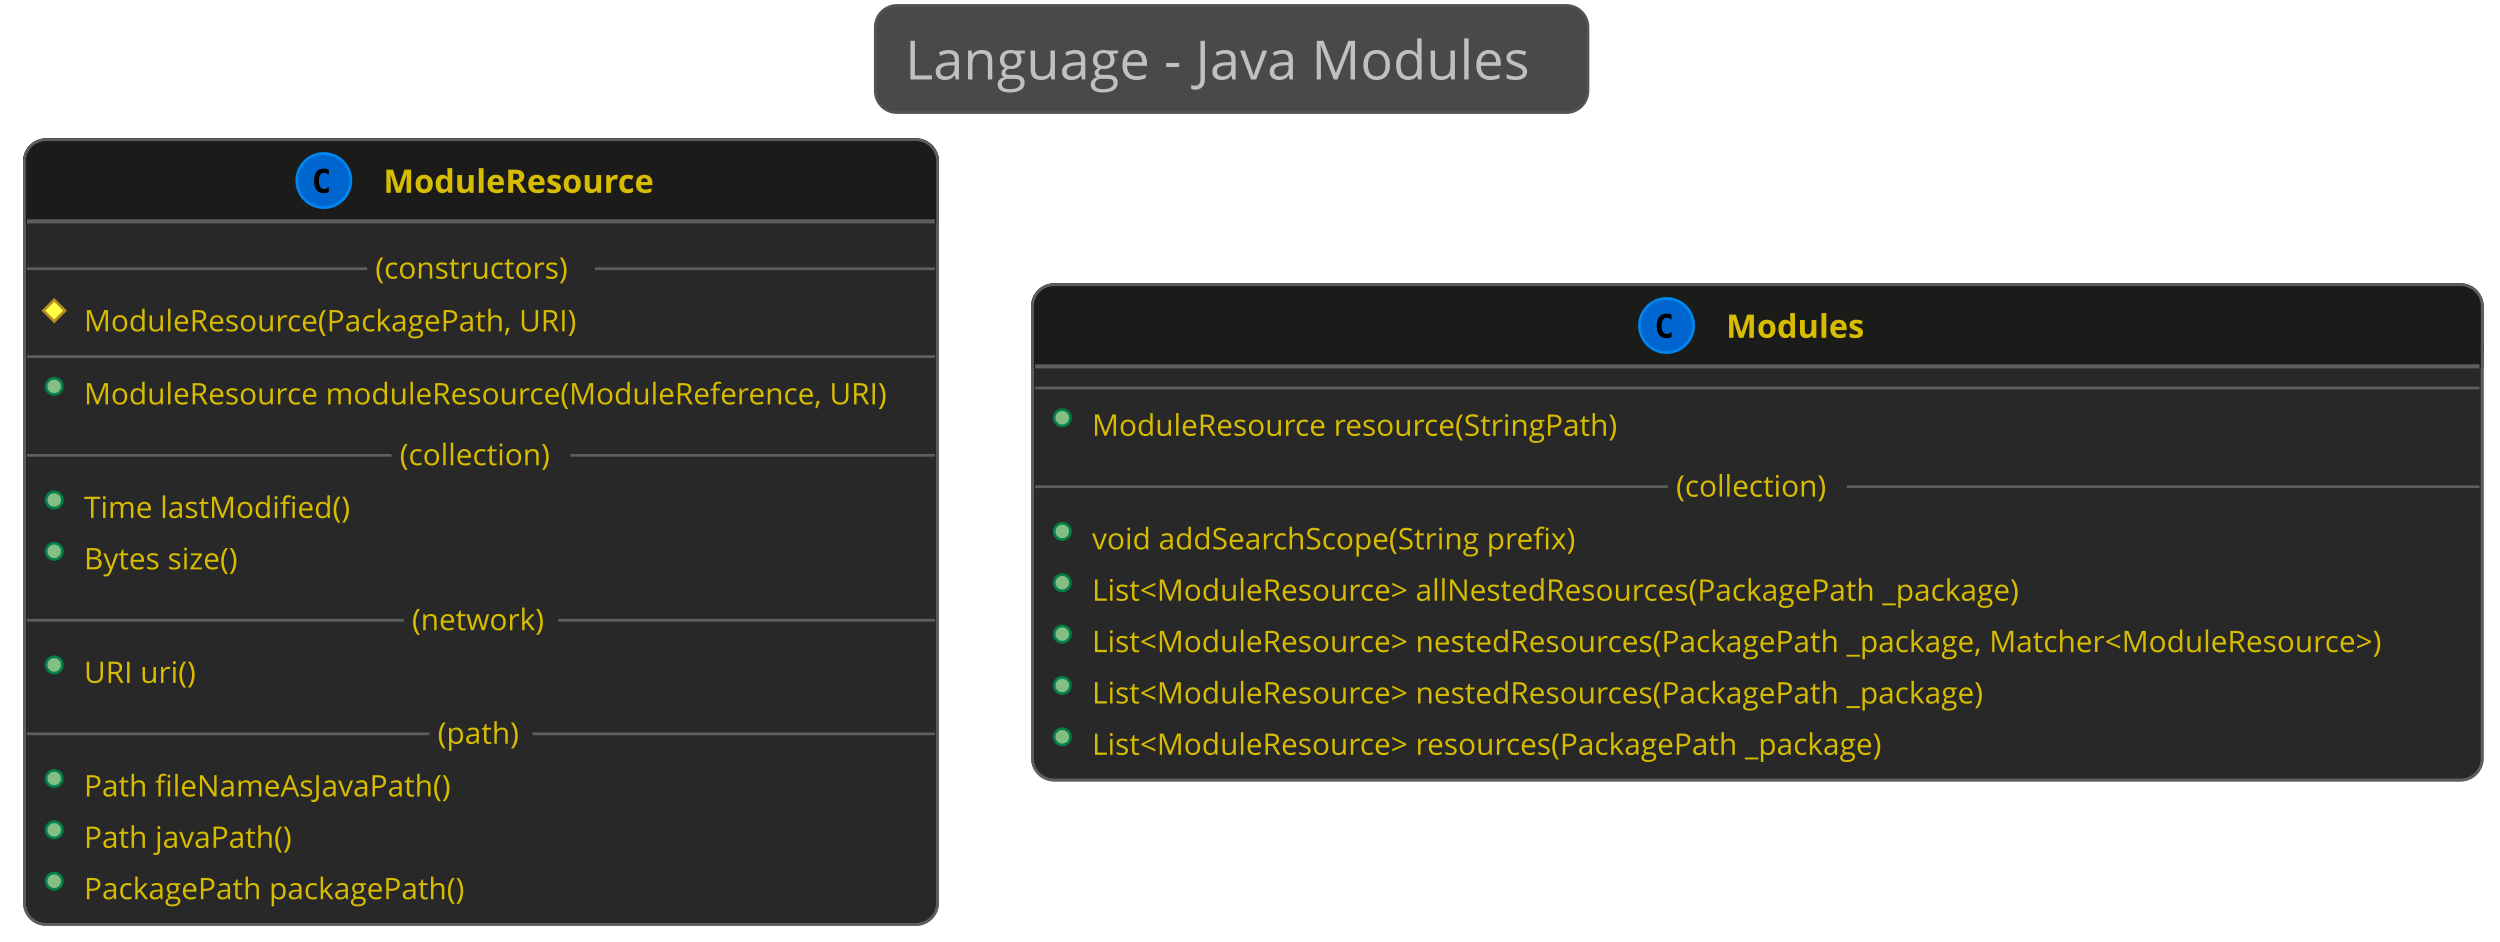
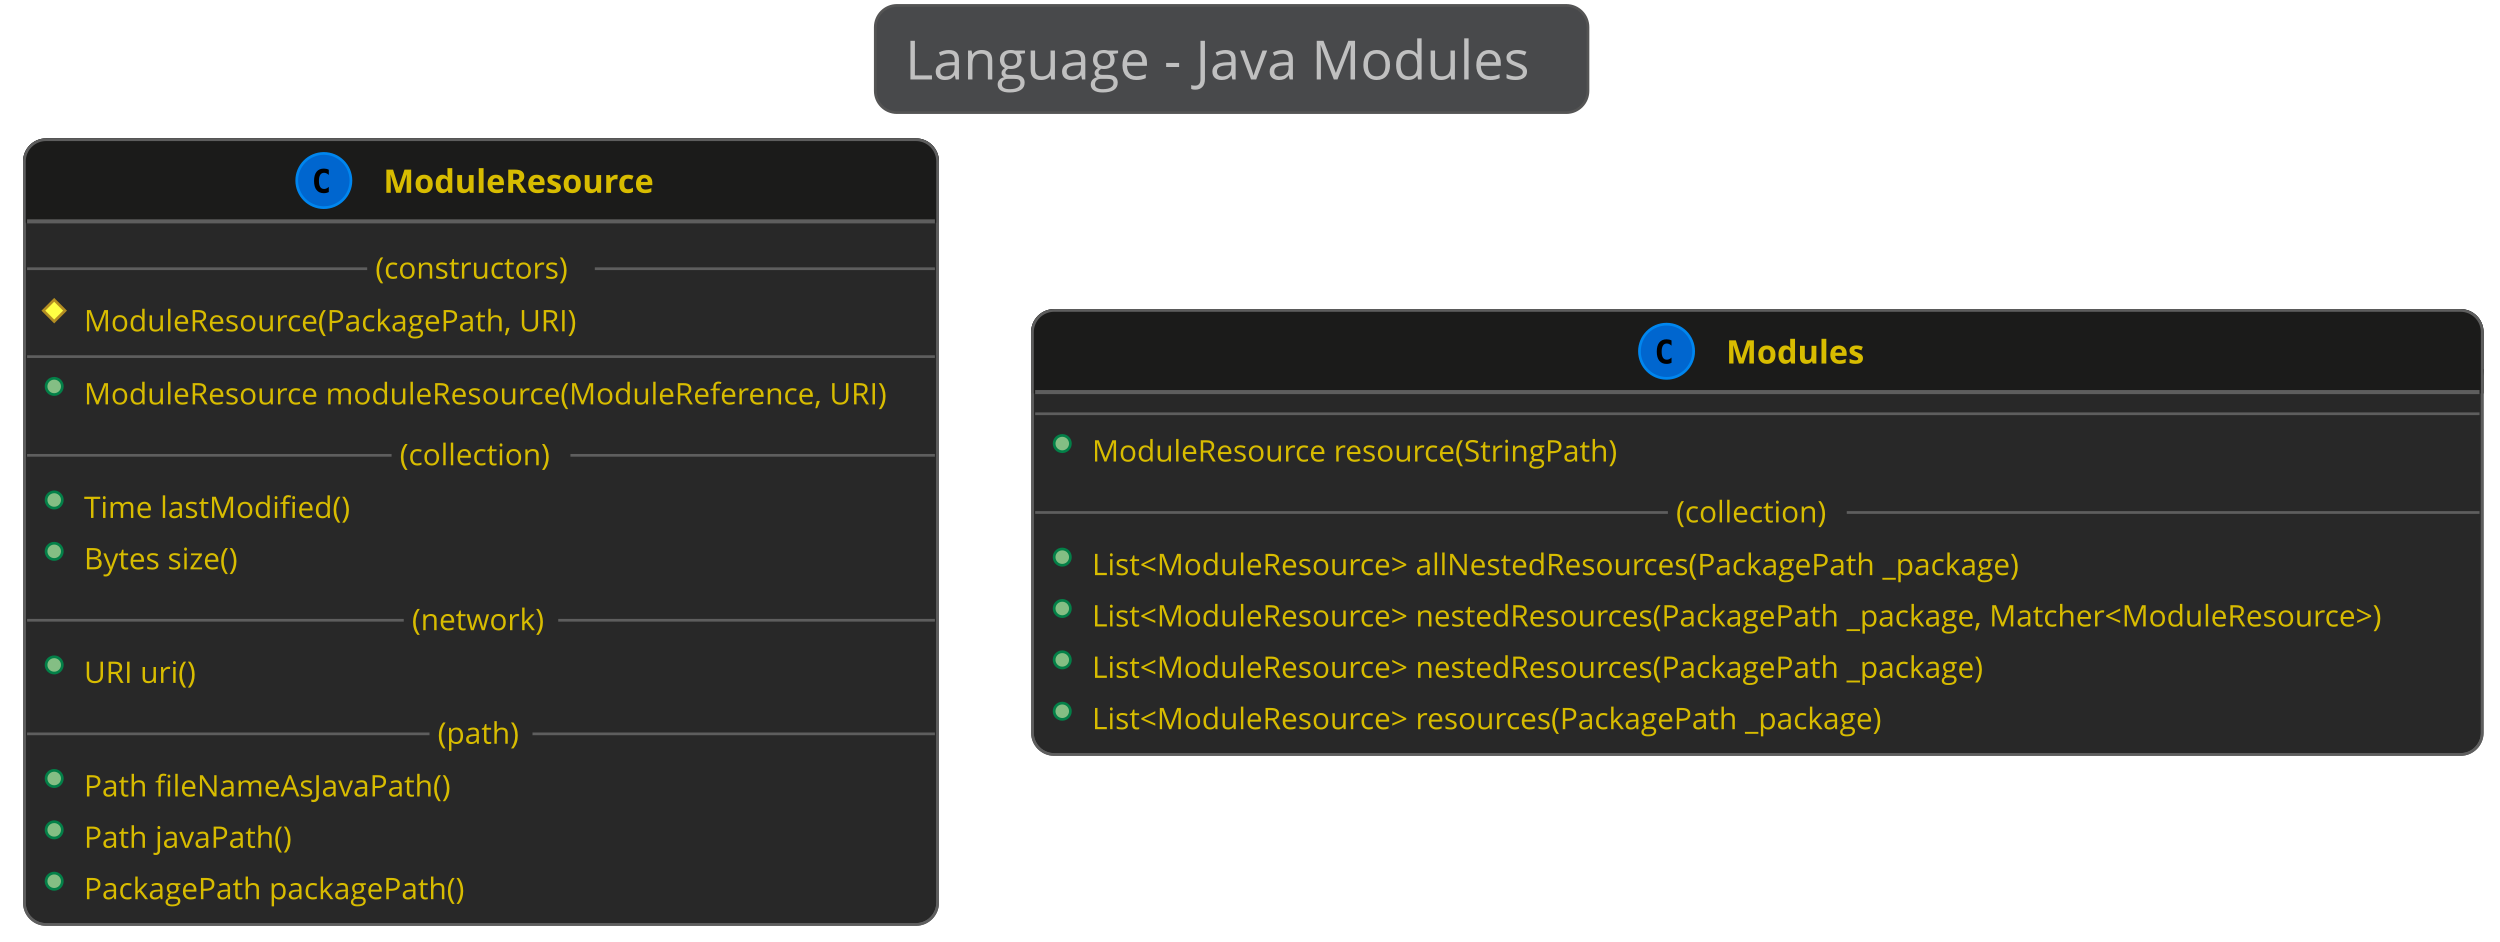
<svg xmlns="http://www.w3.org/2000/svg" contentScriptType="application/ecmascript" contentStyleType="text/css" height="362.5px" preserveAspectRatio="none" style="width:961px;height:362px;background:#333333;" version="1.1" viewBox="0 0 961 362" width="961.458px" zoomAndPan="magnify">
  <defs />
  <g>
    <rect fill="#48494B" height="41.203" rx="8.333" ry="8.333" style="stroke:#545454;stroke-width:1.042;" width="273.958" x="336.458" y="2.083" />
    <text fill="#C0C0C0" font-family="Open Sans,Avenir,Nunito,Arial,Helvetica,SansSerif" font-size="20.833" lengthAdjust="spacing" textLength="251.042" x="347.917" y="30.558">Language - Java Modules</text>
    <rect codeLine="6" fill="#282828" height="301.66" id="ModuleResource" rx="8.333" ry="8.333" style="stroke:#5E5E5E;stroke-width:1.042;" width="351.042" x="9.375" y="53.703" />
    <rect fill="#1B1B1A" height="31.388" rx="8.333" ry="8.333" style="stroke:#1B1B1A;stroke-width:1.042;" width="351.042" x="9.375" y="53.703" />
    <rect fill="#1B1B1A" height="8.333" style="stroke:#1B1B1A;stroke-width:1.042;" width="351.042" x="9.375" y="76.758" />
    <rect codeLine="6" fill="none" height="301.66" id="ModuleResource" rx="8.333" ry="8.333" style="stroke:#5E5E5E;stroke-width:1.042;" width="351.042" x="9.375" y="53.703" />
    <ellipse cx="124.479" cy="69.397" fill="#0066CF" rx="10.417" ry="10.417" style="stroke:#0086EF;stroke-width:1.042;" />
    <path d="M126.39,73.822 Q125.962,74.042 125.492,74.152 Q125.022,74.261 124.504,74.261 Q122.66,74.261 121.69,73.047 Q120.719,71.832 120.719,69.537 Q120.719,67.236 121.69,66.022 Q122.66,64.807 124.504,64.807 Q125.022,64.807 125.499,64.917 Q125.975,65.027 126.39,65.247 L126.39,67.249 Q125.926,66.821 125.489,66.623 Q125.053,66.425 124.589,66.425 Q123.6,66.425 123.097,67.209 Q122.593,67.993 122.593,69.537 Q122.593,71.075 123.097,71.86 Q123.6,72.644 124.589,72.644 Q125.053,72.644 125.489,72.446 Q125.926,72.247 126.39,71.82 Z " fill="#000000" />
    <text fill="#D8BC00" font-family="Open Sans,Avenir,Nunito,Arial,Helvetica,SansSerif" font-size="12.5" font-weight="bold" lengthAdjust="spacing" textLength="106.25" x="147.396" y="74.121">ModuleResource</text>
    <line style="stroke:#5E5E5E;stroke-width:1.562;" x1="10.417" x2="359.375" y1="85.091" y2="85.091" />
    <polygon fill="#FFFF44" points="20.833,115.253,25,119.419,20.833,123.586,16.667,119.419" style="stroke:#B38D22;stroke-width:1.042;" />
    <text fill="#D8BC00" font-family="Open Sans,Avenir,Nunito,Arial,Helvetica,SansSerif" font-size="11.458" lengthAdjust="spacing" textLength="194.792" x="32.292" y="127.372">ModuleResource(PackagePath, URI)</text>
    <line style="stroke:#5E5E5E;stroke-width:1.042;" x1="10.417" x2="141.146" y1="103.297" y2="103.297" />
    <text fill="#D8BC00" font-family="Open Sans,Avenir,Nunito,Arial,Helvetica,SansSerif" font-size="11.458" lengthAdjust="spacing" textLength="81.25" x="144.271" y="107.106">(constructors)</text>
    <line style="stroke:#5E5E5E;stroke-width:1.042;" x1="228.646" x2="359.375" y1="103.297" y2="103.297" />
    <line style="stroke:#5E5E5E;stroke-width:1.042;" x1="10.417" x2="359.375" y1="137.081" y2="137.081" />
    <ellipse cx="20.833" cy="148.539" fill="#84BE84" rx="3.125" ry="3.125" style="stroke:#038048;stroke-width:1.042;" />
    <text fill="#D8BC00" font-family="Open Sans,Avenir,Nunito,Arial,Helvetica,SansSerif" font-size="11.458" lengthAdjust="spacing" textLength="318.75" x="32.292" y="155.45">ModuleResource moduleResource(ModuleReference, URI)</text>
    <ellipse cx="20.833" cy="192.196" fill="#84BE84" rx="3.125" ry="3.125" style="stroke:#038048;stroke-width:1.042;" />
    <text fill="#D8BC00" font-family="Open Sans,Avenir,Nunito,Arial,Helvetica,SansSerif" font-size="11.458" lengthAdjust="spacing" textLength="106.25" x="32.292" y="199.107">Time lastModified()</text>
    <ellipse cx="20.833" cy="211.94" fill="#84BE84" rx="3.125" ry="3.125" style="stroke:#038048;stroke-width:1.042;" />
    <text fill="#D8BC00" font-family="Open Sans,Avenir,Nunito,Arial,Helvetica,SansSerif" font-size="11.458" lengthAdjust="spacing" textLength="62.5" x="32.292" y="218.852">Bytes size()</text>
    <line style="stroke:#5E5E5E;stroke-width:1.042;" x1="10.417" x2="150.521" y1="175.031" y2="175.031" />
    <text fill="#D8BC00" font-family="Open Sans,Avenir,Nunito,Arial,Helvetica,SansSerif" font-size="11.458" lengthAdjust="spacing" textLength="62.5" x="153.646" y="178.841">(collection)</text>
    <line style="stroke:#5E5E5E;stroke-width:1.042;" x1="219.271" x2="359.375" y1="175.031" y2="175.031" />
    <ellipse cx="20.833" cy="255.597" fill="#84BE84" rx="3.125" ry="3.125" style="stroke:#038048;stroke-width:1.042;" />
    <text fill="#D8BC00" font-family="Open Sans,Avenir,Nunito,Arial,Helvetica,SansSerif" font-size="11.458" lengthAdjust="spacing" textLength="45.833" x="32.292" y="262.508">URI uri()</text>
    <line style="stroke:#5E5E5E;stroke-width:1.042;" x1="10.417" x2="155.208" y1="238.433" y2="238.433" />
    <text fill="#D8BC00" font-family="Open Sans,Avenir,Nunito,Arial,Helvetica,SansSerif" font-size="11.458" lengthAdjust="spacing" textLength="53.125" x="158.333" y="242.242">(network)</text>
    <line style="stroke:#5E5E5E;stroke-width:1.042;" x1="214.583" x2="359.375" y1="238.433" y2="238.433" />
    <ellipse cx="20.833" cy="299.253" fill="#84BE84" rx="3.125" ry="3.125" style="stroke:#038048;stroke-width:1.042;" />
    <text fill="#D8BC00" font-family="Open Sans,Avenir,Nunito,Arial,Helvetica,SansSerif" font-size="11.458" lengthAdjust="spacing" textLength="143.75" x="32.292" y="306.165">Path fileNameAsJavaPath()</text>
    <ellipse cx="20.833" cy="318.998" fill="#84BE84" rx="3.125" ry="3.125" style="stroke:#038048;stroke-width:1.042;" />
    <text fill="#D8BC00" font-family="Open Sans,Avenir,Nunito,Arial,Helvetica,SansSerif" font-size="11.458" lengthAdjust="spacing" textLength="81.25" x="32.292" y="325.909">Path javaPath()</text>
    <ellipse cx="20.833" cy="338.743" fill="#84BE84" rx="3.125" ry="3.125" style="stroke:#038048;stroke-width:1.042;" />
    <text fill="#D8BC00" font-family="Open Sans,Avenir,Nunito,Arial,Helvetica,SansSerif" font-size="11.458" lengthAdjust="spacing" textLength="150" x="32.292" y="345.654">PackagePath packagePath()</text>
    <line style="stroke:#5E5E5E;stroke-width:1.042;" x1="10.417" x2="165.104" y1="282.089" y2="282.089" />
    <text fill="#D8BC00" font-family="Open Sans,Avenir,Nunito,Arial,Helvetica,SansSerif" font-size="11.458" lengthAdjust="spacing" textLength="33.333" x="168.229" y="285.899">(path)</text>
    <line style="stroke:#5E5E5E;stroke-width:1.042;" x1="204.688" x2="359.375" y1="282.089" y2="282.089" />
-     <rect codeLine="23" fill="#282828" height="190.436" id="Modules" rx="8.333" ry="8.333" style="stroke:#5E5E5E;stroke-width:1.042;" width="557.292" x="396.875" y="109.432" />
-     <rect fill="#1B1B1A" height="31.388" rx="8.333" ry="8.333" style="stroke:#1B1B1A;stroke-width:1.042;" width="557.292" x="396.875" y="109.432" />
-     <rect fill="#1B1B1A" height="8.333" style="stroke:#1B1B1A;stroke-width:1.042;" width="557.292" x="396.875" y="132.487" />
-     <rect codeLine="23" fill="none" height="190.436" id="Modules" rx="8.333" ry="8.333" style="stroke:#5E5E5E;stroke-width:1.042;" width="557.292" x="396.875" y="109.432" />
-     <ellipse cx="640.625" cy="125.126" fill="#0066CF" rx="10.417" ry="10.417" style="stroke:#0086EF;stroke-width:1.042;" />
-     <path d="M642.535,129.551 Q642.108,129.771 641.638,129.881 Q641.168,129.991 640.649,129.991 Q638.806,129.991 637.836,128.776 Q636.865,127.561 636.865,125.266 Q636.865,122.966 637.836,121.751 Q638.806,120.536 640.649,120.536 Q641.168,120.536 641.644,120.646 Q642.12,120.756 642.535,120.976 L642.535,122.978 Q642.072,122.55 641.635,122.352 Q641.199,122.154 640.735,122.154 Q639.746,122.154 639.243,122.938 Q638.739,123.722 638.739,125.266 Q638.739,126.805 639.243,127.589 Q639.746,128.373 640.735,128.373 Q641.199,128.373 641.635,128.175 Q642.072,127.977 642.535,127.549 Z " fill="#000000" />
-     <text fill="#D8BC00" font-family="Open Sans,Avenir,Nunito,Arial,Helvetica,SansSerif" font-size="12.5" font-weight="bold" lengthAdjust="spacing" textLength="55.208" x="663.542" y="129.85">Modules</text>
-     <line style="stroke:#5E5E5E;stroke-width:1.562;" x1="397.917" x2="953.125" y1="140.82" y2="140.82" />
-     <line style="stroke:#5E5E5E;stroke-width:1.042;" x1="397.917" x2="953.125" y1="149.154" y2="149.154" />
-     <ellipse cx="408.333" cy="160.612" fill="#84BE84" rx="3.125" ry="3.125" style="stroke:#038048;stroke-width:1.042;" />
-     <text fill="#D8BC00" font-family="Open Sans,Avenir,Nunito,Arial,Helvetica,SansSerif" font-size="11.458" lengthAdjust="spacing" textLength="211.458" x="419.792" y="167.523">ModuleResource resource(StringPath)</text>
-     <ellipse cx="408.333" cy="204.268" fill="#84BE84" rx="3.125" ry="3.125" style="stroke:#038048;stroke-width:1.042;" />
-     <text fill="#D8BC00" font-family="Open Sans,Avenir,Nunito,Arial,Helvetica,SansSerif" font-size="11.458" lengthAdjust="spacing" textLength="196.875" x="419.792" y="211.18">void addSearchScope(String prefix)</text>
-     <ellipse cx="408.333" cy="224.013" fill="#84BE84" rx="3.125" ry="3.125" style="stroke:#038048;stroke-width:1.042;" />
-     <text fill="#D8BC00" font-family="Open Sans,Avenir,Nunito,Arial,Helvetica,SansSerif" font-size="11.458" lengthAdjust="spacing" textLength="376.042" x="419.792" y="230.924">List&lt;ModuleResource&gt; allNestedResources(PackagePath _package)</text>
-     <ellipse cx="408.333" cy="243.758" fill="#84BE84" rx="3.125" ry="3.125" style="stroke:#038048;stroke-width:1.042;" />
-     <text fill="#D8BC00" font-family="Open Sans,Avenir,Nunito,Arial,Helvetica,SansSerif" font-size="11.458" lengthAdjust="spacing" textLength="525" x="419.792" y="250.669">List&lt;ModuleResource&gt; nestedResources(PackagePath _package, Matcher&lt;ModuleResource&gt;)</text>
-     <ellipse cx="408.333" cy="263.503" fill="#84BE84" rx="3.125" ry="3.125" style="stroke:#038048;stroke-width:1.042;" />
-     <text fill="#D8BC00" font-family="Open Sans,Avenir,Nunito,Arial,Helvetica,SansSerif" font-size="11.458" lengthAdjust="spacing" textLength="362.5" x="419.792" y="270.414">List&lt;ModuleResource&gt; nestedResources(PackagePath _package)</text>
-     <ellipse cx="408.333" cy="283.248" fill="#84BE84" rx="3.125" ry="3.125" style="stroke:#038048;stroke-width:1.042;" />
-     <text fill="#D8BC00" font-family="Open Sans,Avenir,Nunito,Arial,Helvetica,SansSerif" font-size="11.458" lengthAdjust="spacing" textLength="322.917" x="419.792" y="290.159">List&lt;ModuleResource&gt; resources(PackagePath _package)</text>
-     <line style="stroke:#5E5E5E;stroke-width:1.042;" x1="397.917" x2="641.146" y1="187.104" y2="187.104" />
-     <text fill="#D8BC00" font-family="Open Sans,Avenir,Nunito,Arial,Helvetica,SansSerif" font-size="11.458" lengthAdjust="spacing" textLength="62.5" x="644.271" y="190.914">(collection)</text>
-     <line style="stroke:#5E5E5E;stroke-width:1.042;" x1="709.896" x2="953.125" y1="187.104" y2="187.104" />
+     <rect codeLine="23" fill="#282828" height="170.691" id="Modules" rx="8.333" ry="8.333" style="stroke:#5E5E5E;stroke-width:1.042;" width="557.292" x="396.875" y="119.328" />
+     <rect fill="#1B1B1A" height="31.388" rx="8.333" ry="8.333" style="stroke:#1B1B1A;stroke-width:1.042;" width="557.292" x="396.875" y="119.328" />
+     <rect fill="#1B1B1A" height="8.333" style="stroke:#1B1B1A;stroke-width:1.042;" width="557.292" x="396.875" y="142.383" />
+     <rect codeLine="23" fill="none" height="170.691" id="Modules" rx="8.333" ry="8.333" style="stroke:#5E5E5E;stroke-width:1.042;" width="557.292" x="396.875" y="119.328" />
+     <ellipse cx="640.625" cy="135.022" fill="#0066CF" rx="10.417" ry="10.417" style="stroke:#0086EF;stroke-width:1.042;" />
+     <path d="M642.535,139.447 Q642.108,139.667 641.638,139.777 Q641.168,139.887 640.649,139.887 Q638.806,139.887 637.836,138.672 Q636.865,137.457 636.865,135.162 Q636.865,132.861 637.836,131.647 Q638.806,130.432 640.649,130.432 Q641.168,130.432 641.644,130.542 Q642.12,130.652 642.535,130.872 L642.535,132.874 Q642.072,132.446 641.635,132.248 Q641.199,132.05 640.735,132.05 Q639.746,132.05 639.243,132.834 Q638.739,133.618 638.739,135.162 Q638.739,136.7 639.243,137.485 Q639.746,138.269 640.735,138.269 Q641.199,138.269 641.635,138.071 Q642.072,137.872 642.535,137.445 Z " fill="#000000" />
+     <text fill="#D8BC00" font-family="Open Sans,Avenir,Nunito,Arial,Helvetica,SansSerif" font-size="12.5" font-weight="bold" lengthAdjust="spacing" textLength="55.208" x="663.542" y="139.746">Modules</text>
+     <line style="stroke:#5E5E5E;stroke-width:1.562;" x1="397.917" x2="953.125" y1="150.716" y2="150.716" />
+     <line style="stroke:#5E5E5E;stroke-width:1.042;" x1="397.917" x2="953.125" y1="159.049" y2="159.049" />
+     <ellipse cx="408.333" cy="170.508" fill="#84BE84" rx="3.125" ry="3.125" style="stroke:#038048;stroke-width:1.042;" />
+     <text fill="#D8BC00" font-family="Open Sans,Avenir,Nunito,Arial,Helvetica,SansSerif" font-size="11.458" lengthAdjust="spacing" textLength="211.458" x="419.792" y="177.419">ModuleResource resource(StringPath)</text>
+     <ellipse cx="408.333" cy="214.164" fill="#84BE84" rx="3.125" ry="3.125" style="stroke:#038048;stroke-width:1.042;" />
+     <text fill="#D8BC00" font-family="Open Sans,Avenir,Nunito,Arial,Helvetica,SansSerif" font-size="11.458" lengthAdjust="spacing" textLength="376.042" x="419.792" y="221.075">List&lt;ModuleResource&gt; allNestedResources(PackagePath _package)</text>
+     <ellipse cx="408.333" cy="233.909" fill="#84BE84" rx="3.125" ry="3.125" style="stroke:#038048;stroke-width:1.042;" />
+     <text fill="#D8BC00" font-family="Open Sans,Avenir,Nunito,Arial,Helvetica,SansSerif" font-size="11.458" lengthAdjust="spacing" textLength="525" x="419.792" y="240.82">List&lt;ModuleResource&gt; nestedResources(PackagePath _package, Matcher&lt;ModuleResource&gt;)</text>
+     <ellipse cx="408.333" cy="253.654" fill="#84BE84" rx="3.125" ry="3.125" style="stroke:#038048;stroke-width:1.042;" />
+     <text fill="#D8BC00" font-family="Open Sans,Avenir,Nunito,Arial,Helvetica,SansSerif" font-size="11.458" lengthAdjust="spacing" textLength="362.5" x="419.792" y="260.565">List&lt;ModuleResource&gt; nestedResources(PackagePath _package)</text>
+     <ellipse cx="408.333" cy="273.399" fill="#84BE84" rx="3.125" ry="3.125" style="stroke:#038048;stroke-width:1.042;" />
+     <text fill="#D8BC00" font-family="Open Sans,Avenir,Nunito,Arial,Helvetica,SansSerif" font-size="11.458" lengthAdjust="spacing" textLength="322.917" x="419.792" y="280.31">List&lt;ModuleResource&gt; resources(PackagePath _package)</text>
+     <line style="stroke:#5E5E5E;stroke-width:1.042;" x1="397.917" x2="641.146" y1="197" y2="197" />
+     <text fill="#D8BC00" font-family="Open Sans,Avenir,Nunito,Arial,Helvetica,SansSerif" font-size="11.458" lengthAdjust="spacing" textLength="62.5" x="644.271" y="200.81">(collection)</text>
+     <line style="stroke:#5E5E5E;stroke-width:1.042;" x1="709.896" x2="953.125" y1="197" y2="197" />
  </g>
</svg>
